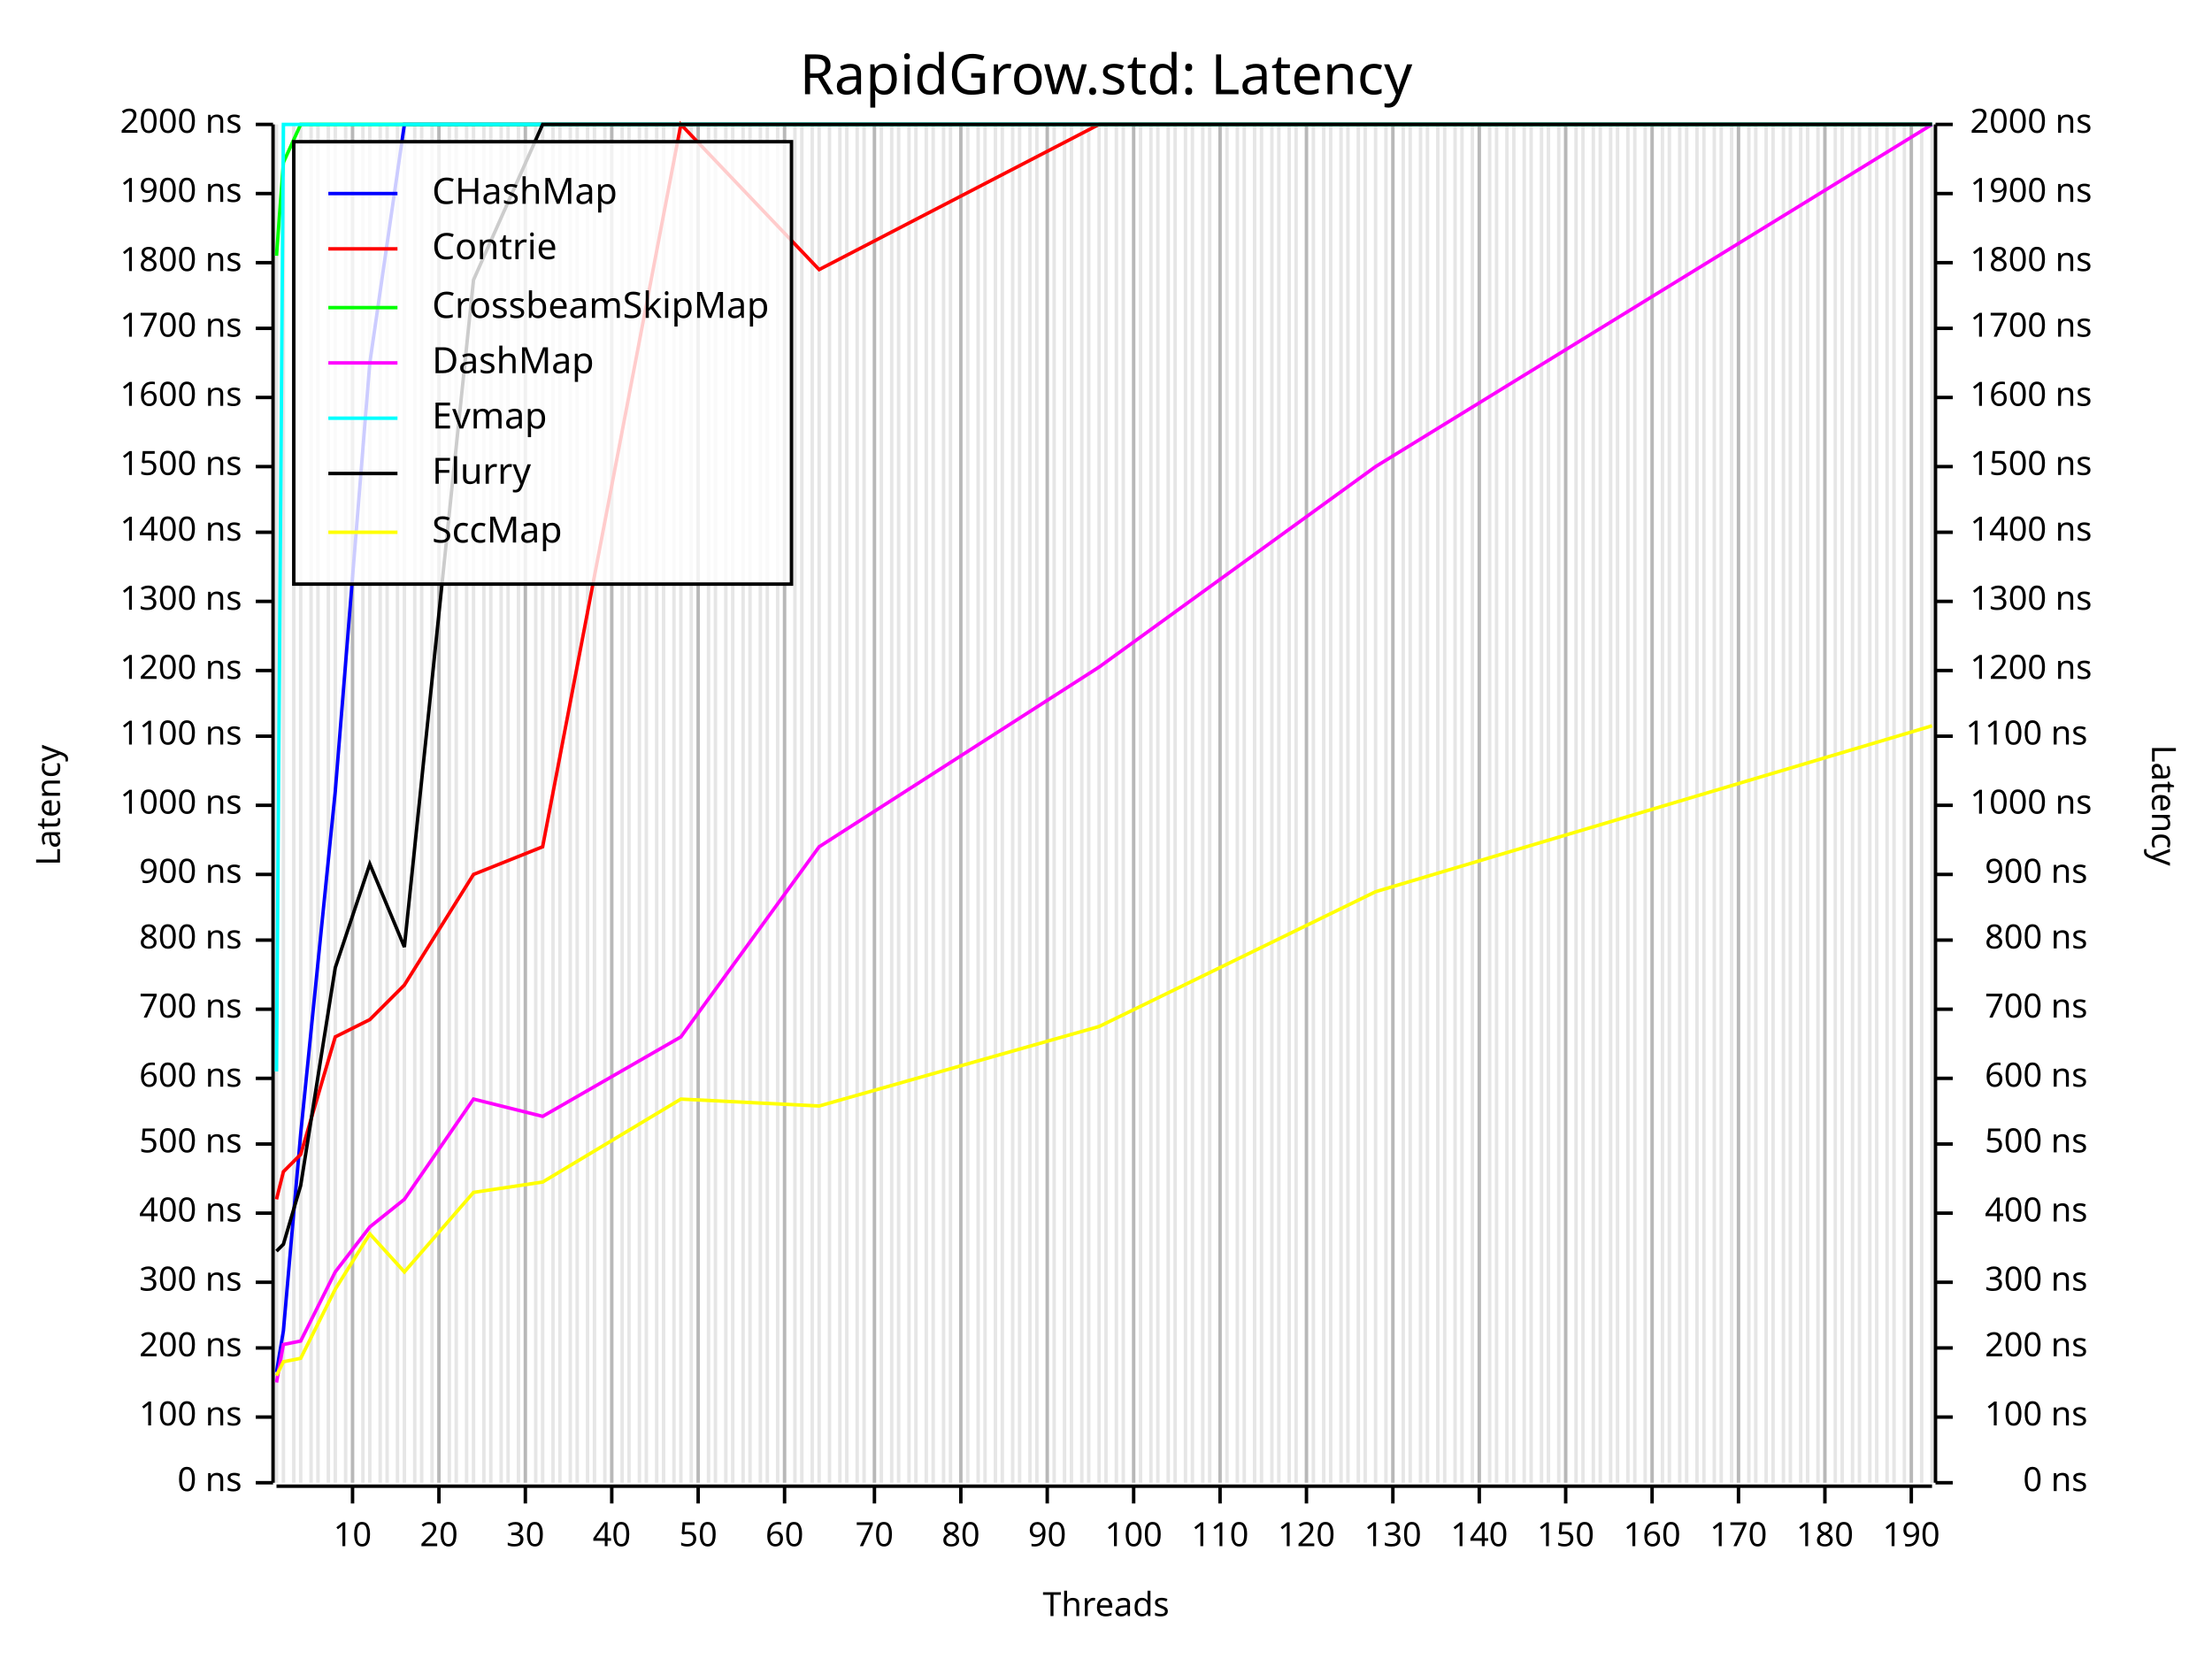
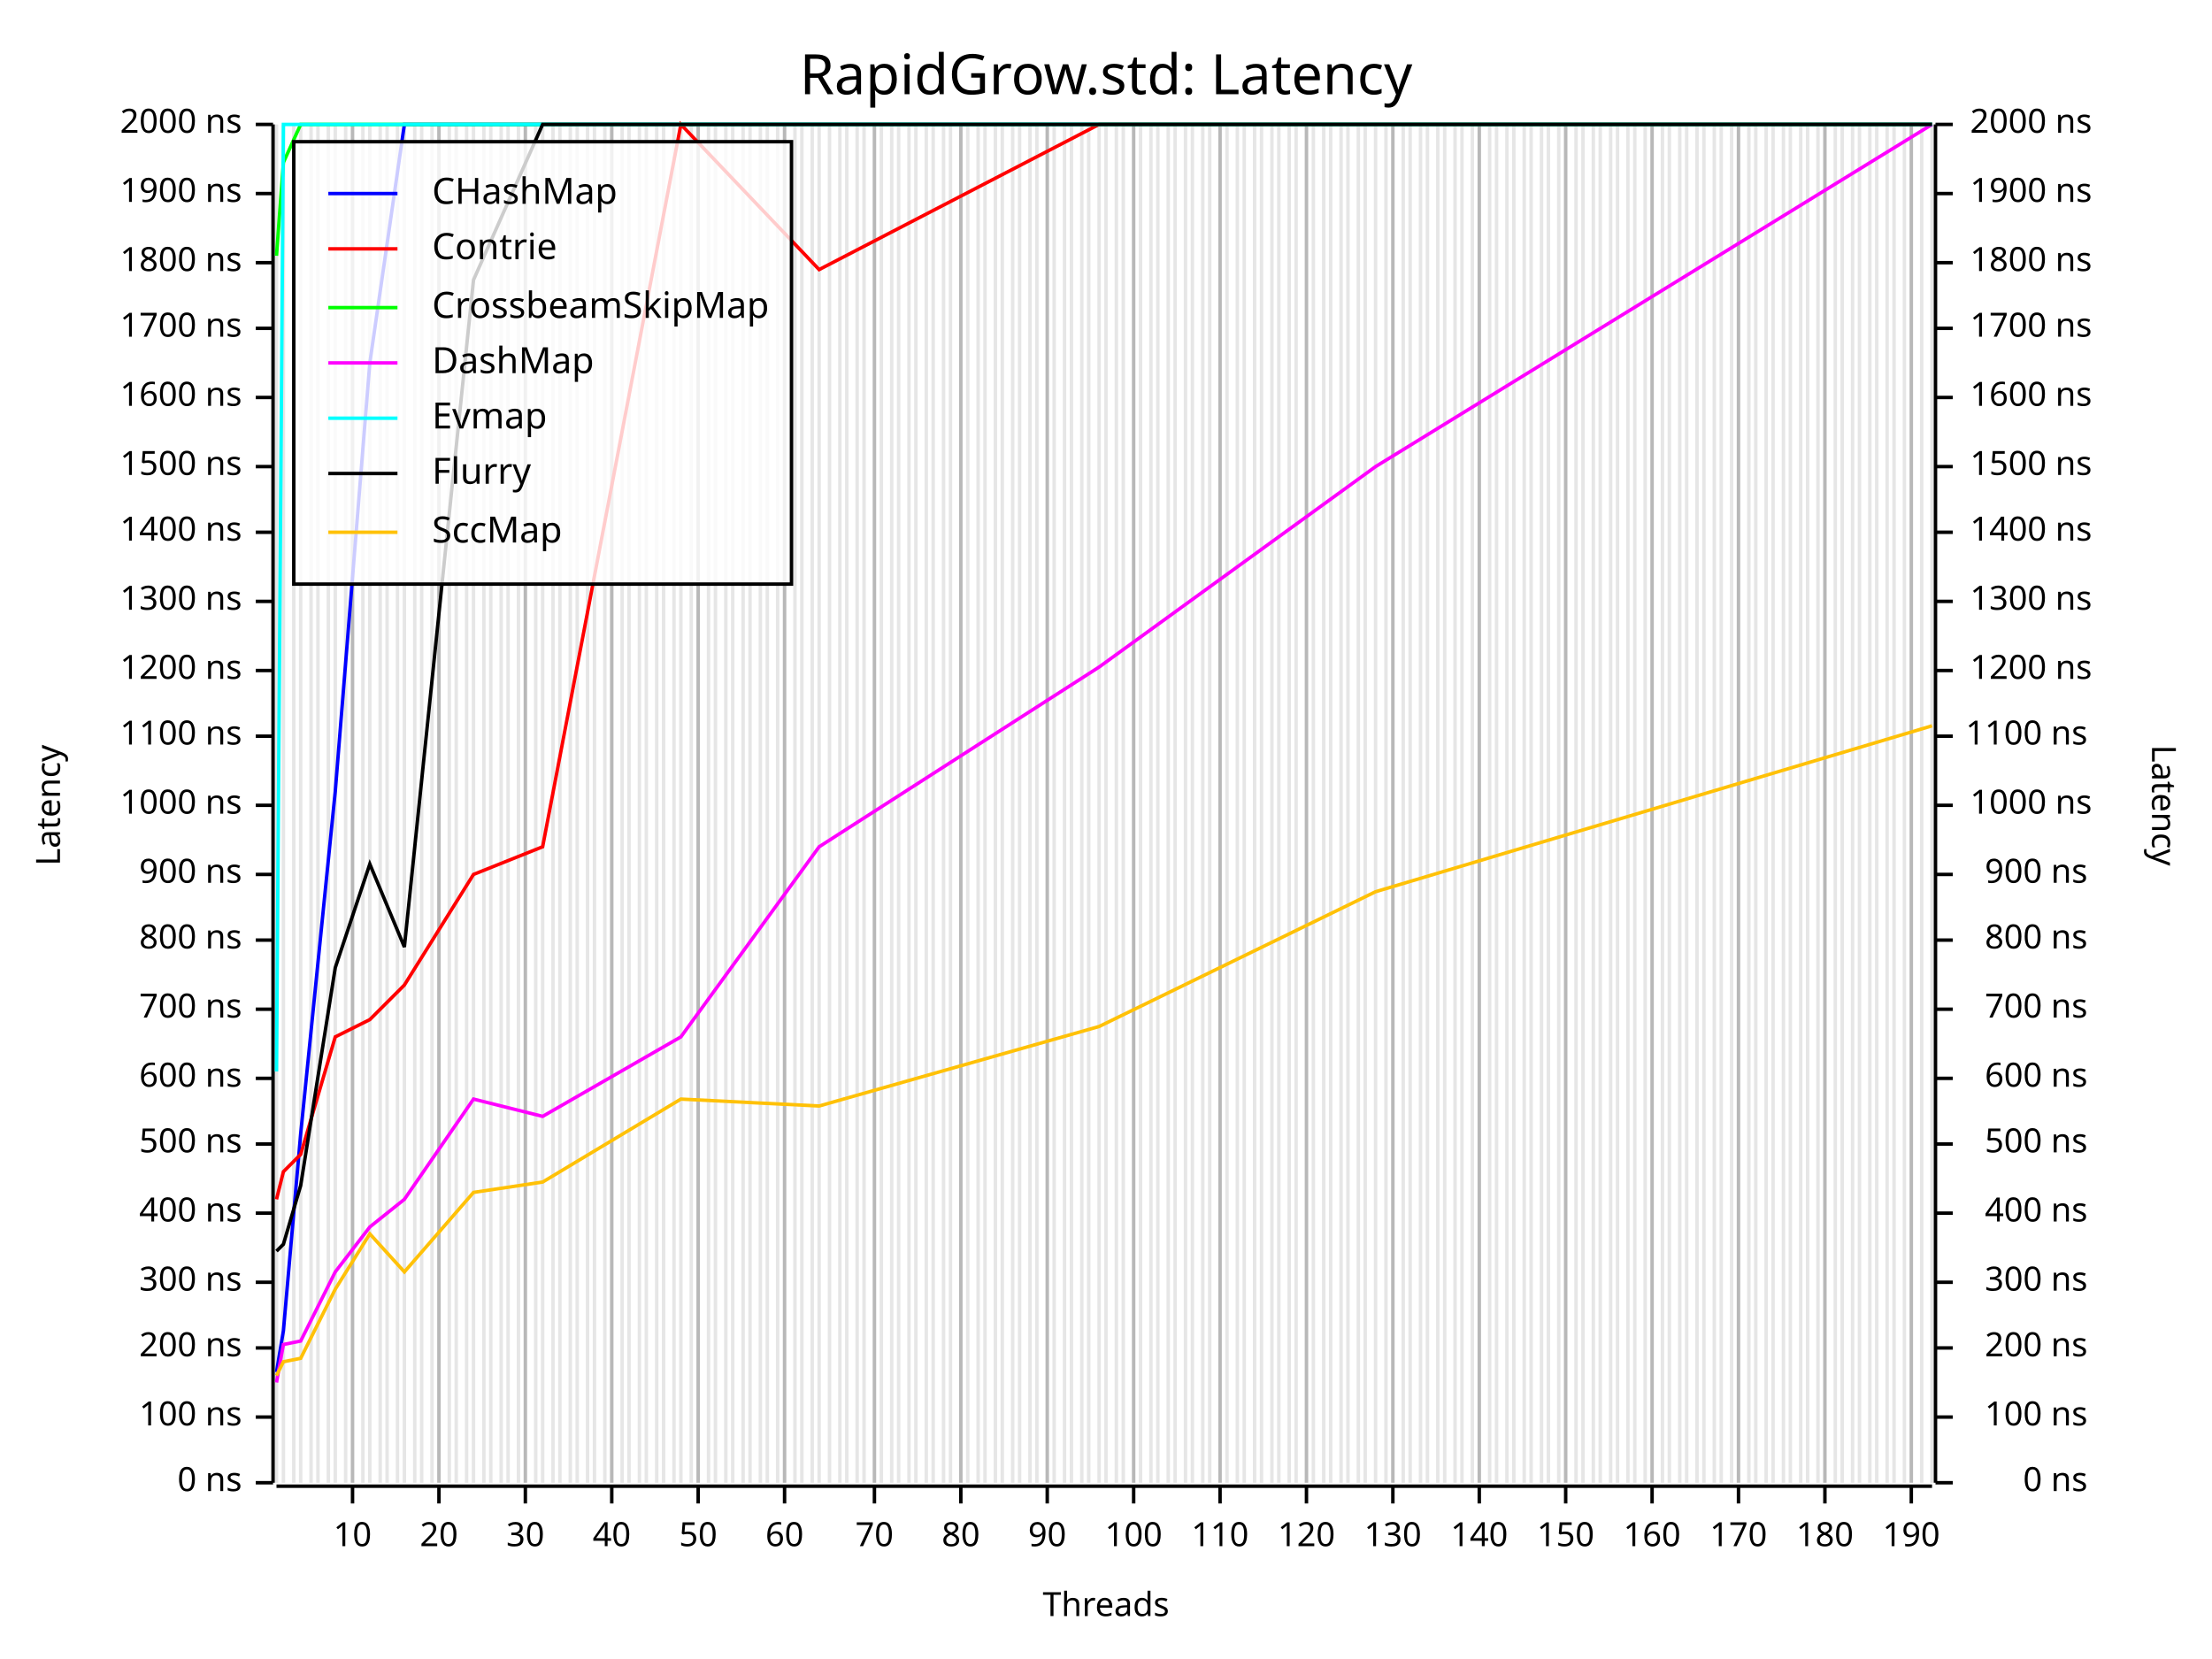
<svg xmlns="http://www.w3.org/2000/svg" width="640" height="480" viewBox="0 0 640 480">
  <rect x="0" y="0" width="640" height="480" opacity="1" fill="#FFFFFF" stroke="none" />
  <text x="320" y="15" dy="0.76em" text-anchor="middle" font-family="Fira Code" font-size="16.129" opacity="1" fill="#000000">
RapidGrow.std: Latency
</text>
  <line opacity="0.1" stroke="#000000" stroke-width="1" x1="80" y1="429" x2="80" y2="36" />
  <line opacity="0.1" stroke="#000000" stroke-width="1" x1="82" y1="429" x2="82" y2="36" />
  <line opacity="0.1" stroke="#000000" stroke-width="1" x1="85" y1="429" x2="85" y2="36" />
  <line opacity="0.1" stroke="#000000" stroke-width="1" x1="87" y1="429" x2="87" y2="36" />
  <line opacity="0.1" stroke="#000000" stroke-width="1" x1="90" y1="429" x2="90" y2="36" />
  <line opacity="0.1" stroke="#000000" stroke-width="1" x1="92" y1="429" x2="92" y2="36" />
  <line opacity="0.1" stroke="#000000" stroke-width="1" x1="95" y1="429" x2="95" y2="36" />
  <line opacity="0.1" stroke="#000000" stroke-width="1" x1="97" y1="429" x2="97" y2="36" />
  <line opacity="0.1" stroke="#000000" stroke-width="1" x1="100" y1="429" x2="100" y2="36" />
  <line opacity="0.1" stroke="#000000" stroke-width="1" x1="102" y1="429" x2="102" y2="36" />
  <line opacity="0.1" stroke="#000000" stroke-width="1" x1="105" y1="429" x2="105" y2="36" />
  <line opacity="0.1" stroke="#000000" stroke-width="1" x1="107" y1="429" x2="107" y2="36" />
  <line opacity="0.1" stroke="#000000" stroke-width="1" x1="110" y1="429" x2="110" y2="36" />
  <line opacity="0.1" stroke="#000000" stroke-width="1" x1="112" y1="429" x2="112" y2="36" />
  <line opacity="0.1" stroke="#000000" stroke-width="1" x1="115" y1="429" x2="115" y2="36" />
  <line opacity="0.1" stroke="#000000" stroke-width="1" x1="117" y1="429" x2="117" y2="36" />
  <line opacity="0.1" stroke="#000000" stroke-width="1" x1="120" y1="429" x2="120" y2="36" />
  <line opacity="0.1" stroke="#000000" stroke-width="1" x1="122" y1="429" x2="122" y2="36" />
  <line opacity="0.1" stroke="#000000" stroke-width="1" x1="125" y1="429" x2="125" y2="36" />
  <line opacity="0.1" stroke="#000000" stroke-width="1" x1="127" y1="429" x2="127" y2="36" />
  <line opacity="0.1" stroke="#000000" stroke-width="1" x1="130" y1="429" x2="130" y2="36" />
  <line opacity="0.1" stroke="#000000" stroke-width="1" x1="132" y1="429" x2="132" y2="36" />
  <line opacity="0.1" stroke="#000000" stroke-width="1" x1="135" y1="429" x2="135" y2="36" />
  <line opacity="0.1" stroke="#000000" stroke-width="1" x1="137" y1="429" x2="137" y2="36" />
  <line opacity="0.1" stroke="#000000" stroke-width="1" x1="140" y1="429" x2="140" y2="36" />
  <line opacity="0.1" stroke="#000000" stroke-width="1" x1="142" y1="429" x2="142" y2="36" />
  <line opacity="0.1" stroke="#000000" stroke-width="1" x1="145" y1="429" x2="145" y2="36" />
  <line opacity="0.1" stroke="#000000" stroke-width="1" x1="147" y1="429" x2="147" y2="36" />
  <line opacity="0.1" stroke="#000000" stroke-width="1" x1="150" y1="429" x2="150" y2="36" />
  <line opacity="0.1" stroke="#000000" stroke-width="1" x1="152" y1="429" x2="152" y2="36" />
  <line opacity="0.1" stroke="#000000" stroke-width="1" x1="155" y1="429" x2="155" y2="36" />
  <line opacity="0.1" stroke="#000000" stroke-width="1" x1="157" y1="429" x2="157" y2="36" />
  <line opacity="0.1" stroke="#000000" stroke-width="1" x1="160" y1="429" x2="160" y2="36" />
  <line opacity="0.1" stroke="#000000" stroke-width="1" x1="162" y1="429" x2="162" y2="36" />
  <line opacity="0.1" stroke="#000000" stroke-width="1" x1="165" y1="429" x2="165" y2="36" />
  <line opacity="0.1" stroke="#000000" stroke-width="1" x1="167" y1="429" x2="167" y2="36" />
  <line opacity="0.1" stroke="#000000" stroke-width="1" x1="170" y1="429" x2="170" y2="36" />
  <line opacity="0.1" stroke="#000000" stroke-width="1" x1="172" y1="429" x2="172" y2="36" />
  <line opacity="0.1" stroke="#000000" stroke-width="1" x1="175" y1="429" x2="175" y2="36" />
  <line opacity="0.1" stroke="#000000" stroke-width="1" x1="177" y1="429" x2="177" y2="36" />
  <line opacity="0.1" stroke="#000000" stroke-width="1" x1="180" y1="429" x2="180" y2="36" />
  <line opacity="0.1" stroke="#000000" stroke-width="1" x1="182" y1="429" x2="182" y2="36" />
  <line opacity="0.1" stroke="#000000" stroke-width="1" x1="185" y1="429" x2="185" y2="36" />
  <line opacity="0.1" stroke="#000000" stroke-width="1" x1="187" y1="429" x2="187" y2="36" />
  <line opacity="0.1" stroke="#000000" stroke-width="1" x1="190" y1="429" x2="190" y2="36" />
  <line opacity="0.1" stroke="#000000" stroke-width="1" x1="192" y1="429" x2="192" y2="36" />
  <line opacity="0.1" stroke="#000000" stroke-width="1" x1="195" y1="429" x2="195" y2="36" />
  <line opacity="0.1" stroke="#000000" stroke-width="1" x1="197" y1="429" x2="197" y2="36" />
  <line opacity="0.1" stroke="#000000" stroke-width="1" x1="200" y1="429" x2="200" y2="36" />
  <line opacity="0.1" stroke="#000000" stroke-width="1" x1="202" y1="429" x2="202" y2="36" />
  <line opacity="0.1" stroke="#000000" stroke-width="1" x1="205" y1="429" x2="205" y2="36" />
  <line opacity="0.1" stroke="#000000" stroke-width="1" x1="207" y1="429" x2="207" y2="36" />
  <line opacity="0.1" stroke="#000000" stroke-width="1" x1="210" y1="429" x2="210" y2="36" />
  <line opacity="0.1" stroke="#000000" stroke-width="1" x1="212" y1="429" x2="212" y2="36" />
  <line opacity="0.1" stroke="#000000" stroke-width="1" x1="215" y1="429" x2="215" y2="36" />
  <line opacity="0.1" stroke="#000000" stroke-width="1" x1="217" y1="429" x2="217" y2="36" />
  <line opacity="0.1" stroke="#000000" stroke-width="1" x1="220" y1="429" x2="220" y2="36" />
  <line opacity="0.1" stroke="#000000" stroke-width="1" x1="222" y1="429" x2="222" y2="36" />
  <line opacity="0.1" stroke="#000000" stroke-width="1" x1="225" y1="429" x2="225" y2="36" />
  <line opacity="0.1" stroke="#000000" stroke-width="1" x1="227" y1="429" x2="227" y2="36" />
  <line opacity="0.1" stroke="#000000" stroke-width="1" x1="230" y1="429" x2="230" y2="36" />
  <line opacity="0.1" stroke="#000000" stroke-width="1" x1="232" y1="429" x2="232" y2="36" />
  <line opacity="0.1" stroke="#000000" stroke-width="1" x1="235" y1="429" x2="235" y2="36" />
  <line opacity="0.1" stroke="#000000" stroke-width="1" x1="237" y1="429" x2="237" y2="36" />
  <line opacity="0.1" stroke="#000000" stroke-width="1" x1="240" y1="429" x2="240" y2="36" />
  <line opacity="0.1" stroke="#000000" stroke-width="1" x1="243" y1="429" x2="243" y2="36" />
  <line opacity="0.1" stroke="#000000" stroke-width="1" x1="245" y1="429" x2="245" y2="36" />
  <line opacity="0.1" stroke="#000000" stroke-width="1" x1="248" y1="429" x2="248" y2="36" />
  <line opacity="0.1" stroke="#000000" stroke-width="1" x1="250" y1="429" x2="250" y2="36" />
  <line opacity="0.1" stroke="#000000" stroke-width="1" x1="253" y1="429" x2="253" y2="36" />
  <line opacity="0.1" stroke="#000000" stroke-width="1" x1="255" y1="429" x2="255" y2="36" />
  <line opacity="0.1" stroke="#000000" stroke-width="1" x1="258" y1="429" x2="258" y2="36" />
  <line opacity="0.1" stroke="#000000" stroke-width="1" x1="260" y1="429" x2="260" y2="36" />
  <line opacity="0.1" stroke="#000000" stroke-width="1" x1="263" y1="429" x2="263" y2="36" />
  <line opacity="0.1" stroke="#000000" stroke-width="1" x1="265" y1="429" x2="265" y2="36" />
  <line opacity="0.1" stroke="#000000" stroke-width="1" x1="268" y1="429" x2="268" y2="36" />
  <line opacity="0.1" stroke="#000000" stroke-width="1" x1="270" y1="429" x2="270" y2="36" />
  <line opacity="0.1" stroke="#000000" stroke-width="1" x1="273" y1="429" x2="273" y2="36" />
  <line opacity="0.1" stroke="#000000" stroke-width="1" x1="275" y1="429" x2="275" y2="36" />
  <line opacity="0.1" stroke="#000000" stroke-width="1" x1="278" y1="429" x2="278" y2="36" />
  <line opacity="0.1" stroke="#000000" stroke-width="1" x1="280" y1="429" x2="280" y2="36" />
  <line opacity="0.1" stroke="#000000" stroke-width="1" x1="283" y1="429" x2="283" y2="36" />
  <line opacity="0.1" stroke="#000000" stroke-width="1" x1="285" y1="429" x2="285" y2="36" />
  <line opacity="0.1" stroke="#000000" stroke-width="1" x1="288" y1="429" x2="288" y2="36" />
  <line opacity="0.1" stroke="#000000" stroke-width="1" x1="290" y1="429" x2="290" y2="36" />
  <line opacity="0.1" stroke="#000000" stroke-width="1" x1="293" y1="429" x2="293" y2="36" />
  <line opacity="0.1" stroke="#000000" stroke-width="1" x1="295" y1="429" x2="295" y2="36" />
  <line opacity="0.1" stroke="#000000" stroke-width="1" x1="298" y1="429" x2="298" y2="36" />
  <line opacity="0.1" stroke="#000000" stroke-width="1" x1="300" y1="429" x2="300" y2="36" />
  <line opacity="0.1" stroke="#000000" stroke-width="1" x1="303" y1="429" x2="303" y2="36" />
  <line opacity="0.1" stroke="#000000" stroke-width="1" x1="305" y1="429" x2="305" y2="36" />
  <line opacity="0.1" stroke="#000000" stroke-width="1" x1="308" y1="429" x2="308" y2="36" />
  <line opacity="0.1" stroke="#000000" stroke-width="1" x1="310" y1="429" x2="310" y2="36" />
  <line opacity="0.1" stroke="#000000" stroke-width="1" x1="313" y1="429" x2="313" y2="36" />
  <line opacity="0.1" stroke="#000000" stroke-width="1" x1="315" y1="429" x2="315" y2="36" />
  <line opacity="0.1" stroke="#000000" stroke-width="1" x1="318" y1="429" x2="318" y2="36" />
  <line opacity="0.1" stroke="#000000" stroke-width="1" x1="320" y1="429" x2="320" y2="36" />
  <line opacity="0.1" stroke="#000000" stroke-width="1" x1="323" y1="429" x2="323" y2="36" />
  <line opacity="0.1" stroke="#000000" stroke-width="1" x1="325" y1="429" x2="325" y2="36" />
  <line opacity="0.1" stroke="#000000" stroke-width="1" x1="328" y1="429" x2="328" y2="36" />
  <line opacity="0.1" stroke="#000000" stroke-width="1" x1="330" y1="429" x2="330" y2="36" />
  <line opacity="0.1" stroke="#000000" stroke-width="1" x1="333" y1="429" x2="333" y2="36" />
  <line opacity="0.1" stroke="#000000" stroke-width="1" x1="335" y1="429" x2="335" y2="36" />
  <line opacity="0.1" stroke="#000000" stroke-width="1" x1="338" y1="429" x2="338" y2="36" />
  <line opacity="0.1" stroke="#000000" stroke-width="1" x1="340" y1="429" x2="340" y2="36" />
  <line opacity="0.1" stroke="#000000" stroke-width="1" x1="343" y1="429" x2="343" y2="36" />
  <line opacity="0.1" stroke="#000000" stroke-width="1" x1="345" y1="429" x2="345" y2="36" />
  <line opacity="0.1" stroke="#000000" stroke-width="1" x1="348" y1="429" x2="348" y2="36" />
  <line opacity="0.1" stroke="#000000" stroke-width="1" x1="350" y1="429" x2="350" y2="36" />
  <line opacity="0.1" stroke="#000000" stroke-width="1" x1="353" y1="429" x2="353" y2="36" />
  <line opacity="0.1" stroke="#000000" stroke-width="1" x1="355" y1="429" x2="355" y2="36" />
  <line opacity="0.1" stroke="#000000" stroke-width="1" x1="358" y1="429" x2="358" y2="36" />
  <line opacity="0.1" stroke="#000000" stroke-width="1" x1="360" y1="429" x2="360" y2="36" />
  <line opacity="0.1" stroke="#000000" stroke-width="1" x1="363" y1="429" x2="363" y2="36" />
  <line opacity="0.1" stroke="#000000" stroke-width="1" x1="365" y1="429" x2="365" y2="36" />
  <line opacity="0.1" stroke="#000000" stroke-width="1" x1="368" y1="429" x2="368" y2="36" />
  <line opacity="0.1" stroke="#000000" stroke-width="1" x1="370" y1="429" x2="370" y2="36" />
  <line opacity="0.1" stroke="#000000" stroke-width="1" x1="373" y1="429" x2="373" y2="36" />
  <line opacity="0.1" stroke="#000000" stroke-width="1" x1="375" y1="429" x2="375" y2="36" />
  <line opacity="0.1" stroke="#000000" stroke-width="1" x1="378" y1="429" x2="378" y2="36" />
  <line opacity="0.1" stroke="#000000" stroke-width="1" x1="380" y1="429" x2="380" y2="36" />
  <line opacity="0.1" stroke="#000000" stroke-width="1" x1="383" y1="429" x2="383" y2="36" />
  <line opacity="0.1" stroke="#000000" stroke-width="1" x1="385" y1="429" x2="385" y2="36" />
  <line opacity="0.1" stroke="#000000" stroke-width="1" x1="388" y1="429" x2="388" y2="36" />
  <line opacity="0.1" stroke="#000000" stroke-width="1" x1="390" y1="429" x2="390" y2="36" />
  <line opacity="0.1" stroke="#000000" stroke-width="1" x1="393" y1="429" x2="393" y2="36" />
  <line opacity="0.1" stroke="#000000" stroke-width="1" x1="395" y1="429" x2="395" y2="36" />
  <line opacity="0.1" stroke="#000000" stroke-width="1" x1="398" y1="429" x2="398" y2="36" />
  <line opacity="0.1" stroke="#000000" stroke-width="1" x1="401" y1="429" x2="401" y2="36" />
  <line opacity="0.1" stroke="#000000" stroke-width="1" x1="403" y1="429" x2="403" y2="36" />
  <line opacity="0.1" stroke="#000000" stroke-width="1" x1="406" y1="429" x2="406" y2="36" />
  <line opacity="0.1" stroke="#000000" stroke-width="1" x1="408" y1="429" x2="408" y2="36" />
  <line opacity="0.1" stroke="#000000" stroke-width="1" x1="411" y1="429" x2="411" y2="36" />
  <line opacity="0.1" stroke="#000000" stroke-width="1" x1="413" y1="429" x2="413" y2="36" />
  <line opacity="0.1" stroke="#000000" stroke-width="1" x1="416" y1="429" x2="416" y2="36" />
  <line opacity="0.1" stroke="#000000" stroke-width="1" x1="418" y1="429" x2="418" y2="36" />
  <line opacity="0.1" stroke="#000000" stroke-width="1" x1="421" y1="429" x2="421" y2="36" />
  <line opacity="0.1" stroke="#000000" stroke-width="1" x1="423" y1="429" x2="423" y2="36" />
  <line opacity="0.1" stroke="#000000" stroke-width="1" x1="426" y1="429" x2="426" y2="36" />
  <line opacity="0.1" stroke="#000000" stroke-width="1" x1="428" y1="429" x2="428" y2="36" />
  <line opacity="0.1" stroke="#000000" stroke-width="1" x1="431" y1="429" x2="431" y2="36" />
  <line opacity="0.1" stroke="#000000" stroke-width="1" x1="433" y1="429" x2="433" y2="36" />
  <line opacity="0.1" stroke="#000000" stroke-width="1" x1="436" y1="429" x2="436" y2="36" />
  <line opacity="0.1" stroke="#000000" stroke-width="1" x1="438" y1="429" x2="438" y2="36" />
  <line opacity="0.1" stroke="#000000" stroke-width="1" x1="441" y1="429" x2="441" y2="36" />
  <line opacity="0.1" stroke="#000000" stroke-width="1" x1="443" y1="429" x2="443" y2="36" />
  <line opacity="0.1" stroke="#000000" stroke-width="1" x1="446" y1="429" x2="446" y2="36" />
  <line opacity="0.1" stroke="#000000" stroke-width="1" x1="448" y1="429" x2="448" y2="36" />
  <line opacity="0.1" stroke="#000000" stroke-width="1" x1="451" y1="429" x2="451" y2="36" />
  <line opacity="0.1" stroke="#000000" stroke-width="1" x1="453" y1="429" x2="453" y2="36" />
  <line opacity="0.1" stroke="#000000" stroke-width="1" x1="456" y1="429" x2="456" y2="36" />
  <line opacity="0.1" stroke="#000000" stroke-width="1" x1="458" y1="429" x2="458" y2="36" />
  <line opacity="0.1" stroke="#000000" stroke-width="1" x1="461" y1="429" x2="461" y2="36" />
  <line opacity="0.1" stroke="#000000" stroke-width="1" x1="463" y1="429" x2="463" y2="36" />
  <line opacity="0.1" stroke="#000000" stroke-width="1" x1="466" y1="429" x2="466" y2="36" />
  <line opacity="0.1" stroke="#000000" stroke-width="1" x1="468" y1="429" x2="468" y2="36" />
  <line opacity="0.1" stroke="#000000" stroke-width="1" x1="471" y1="429" x2="471" y2="36" />
  <line opacity="0.1" stroke="#000000" stroke-width="1" x1="473" y1="429" x2="473" y2="36" />
  <line opacity="0.1" stroke="#000000" stroke-width="1" x1="476" y1="429" x2="476" y2="36" />
  <line opacity="0.1" stroke="#000000" stroke-width="1" x1="478" y1="429" x2="478" y2="36" />
  <line opacity="0.1" stroke="#000000" stroke-width="1" x1="481" y1="429" x2="481" y2="36" />
  <line opacity="0.1" stroke="#000000" stroke-width="1" x1="483" y1="429" x2="483" y2="36" />
  <line opacity="0.1" stroke="#000000" stroke-width="1" x1="486" y1="429" x2="486" y2="36" />
  <line opacity="0.1" stroke="#000000" stroke-width="1" x1="488" y1="429" x2="488" y2="36" />
  <line opacity="0.1" stroke="#000000" stroke-width="1" x1="491" y1="429" x2="491" y2="36" />
  <line opacity="0.1" stroke="#000000" stroke-width="1" x1="493" y1="429" x2="493" y2="36" />
  <line opacity="0.1" stroke="#000000" stroke-width="1" x1="496" y1="429" x2="496" y2="36" />
  <line opacity="0.1" stroke="#000000" stroke-width="1" x1="498" y1="429" x2="498" y2="36" />
  <line opacity="0.1" stroke="#000000" stroke-width="1" x1="501" y1="429" x2="501" y2="36" />
  <line opacity="0.1" stroke="#000000" stroke-width="1" x1="503" y1="429" x2="503" y2="36" />
  <line opacity="0.1" stroke="#000000" stroke-width="1" x1="506" y1="429" x2="506" y2="36" />
  <line opacity="0.1" stroke="#000000" stroke-width="1" x1="508" y1="429" x2="508" y2="36" />
  <line opacity="0.1" stroke="#000000" stroke-width="1" x1="511" y1="429" x2="511" y2="36" />
  <line opacity="0.1" stroke="#000000" stroke-width="1" x1="513" y1="429" x2="513" y2="36" />
  <line opacity="0.1" stroke="#000000" stroke-width="1" x1="516" y1="429" x2="516" y2="36" />
  <line opacity="0.1" stroke="#000000" stroke-width="1" x1="518" y1="429" x2="518" y2="36" />
  <line opacity="0.1" stroke="#000000" stroke-width="1" x1="521" y1="429" x2="521" y2="36" />
  <line opacity="0.1" stroke="#000000" stroke-width="1" x1="523" y1="429" x2="523" y2="36" />
  <line opacity="0.1" stroke="#000000" stroke-width="1" x1="526" y1="429" x2="526" y2="36" />
  <line opacity="0.1" stroke="#000000" stroke-width="1" x1="528" y1="429" x2="528" y2="36" />
  <line opacity="0.1" stroke="#000000" stroke-width="1" x1="531" y1="429" x2="531" y2="36" />
  <line opacity="0.1" stroke="#000000" stroke-width="1" x1="533" y1="429" x2="533" y2="36" />
  <line opacity="0.1" stroke="#000000" stroke-width="1" x1="536" y1="429" x2="536" y2="36" />
  <line opacity="0.1" stroke="#000000" stroke-width="1" x1="538" y1="429" x2="538" y2="36" />
  <line opacity="0.1" stroke="#000000" stroke-width="1" x1="541" y1="429" x2="541" y2="36" />
  <line opacity="0.1" stroke="#000000" stroke-width="1" x1="543" y1="429" x2="543" y2="36" />
  <line opacity="0.1" stroke="#000000" stroke-width="1" x1="546" y1="429" x2="546" y2="36" />
  <line opacity="0.1" stroke="#000000" stroke-width="1" x1="548" y1="429" x2="548" y2="36" />
  <line opacity="0.1" stroke="#000000" stroke-width="1" x1="551" y1="429" x2="551" y2="36" />
  <line opacity="0.1" stroke="#000000" stroke-width="1" x1="553" y1="429" x2="553" y2="36" />
  <line opacity="0.1" stroke="#000000" stroke-width="1" x1="556" y1="429" x2="556" y2="36" />
  <line opacity="0.1" stroke="#000000" stroke-width="1" x1="559" y1="429" x2="559" y2="36" />
  <text x="10" y="233" dy="0.76em" text-anchor="middle" font-family="sans-serif" font-size="9.677" opacity="1" fill="#000000" transform="rotate(270, 10, 233)">
Latency
</text>
  <text x="320" y="470" dy="-0.5ex" text-anchor="middle" font-family="sans-serif" font-size="9.677" opacity="1" fill="#000000">
Threads
</text>
  <text x="630" y="233" dy="0.76em" text-anchor="middle" font-family="sans-serif" font-size="9.677" opacity="1" fill="#000000" transform="rotate(90, 630, 233)">
Latency
</text>
  <line opacity="0.2" stroke="#000000" stroke-width="1" x1="102" y1="429" x2="102" y2="36" />
  <line opacity="0.2" stroke="#000000" stroke-width="1" x1="127" y1="429" x2="127" y2="36" />
  <line opacity="0.2" stroke="#000000" stroke-width="1" x1="152" y1="429" x2="152" y2="36" />
  <line opacity="0.2" stroke="#000000" stroke-width="1" x1="177" y1="429" x2="177" y2="36" />
  <line opacity="0.2" stroke="#000000" stroke-width="1" x1="202" y1="429" x2="202" y2="36" />
  <line opacity="0.2" stroke="#000000" stroke-width="1" x1="227" y1="429" x2="227" y2="36" />
  <line opacity="0.2" stroke="#000000" stroke-width="1" x1="253" y1="429" x2="253" y2="36" />
  <line opacity="0.2" stroke="#000000" stroke-width="1" x1="278" y1="429" x2="278" y2="36" />
  <line opacity="0.2" stroke="#000000" stroke-width="1" x1="303" y1="429" x2="303" y2="36" />
  <line opacity="0.2" stroke="#000000" stroke-width="1" x1="328" y1="429" x2="328" y2="36" />
  <line opacity="0.2" stroke="#000000" stroke-width="1" x1="353" y1="429" x2="353" y2="36" />
  <line opacity="0.2" stroke="#000000" stroke-width="1" x1="378" y1="429" x2="378" y2="36" />
  <line opacity="0.2" stroke="#000000" stroke-width="1" x1="403" y1="429" x2="403" y2="36" />
  <line opacity="0.2" stroke="#000000" stroke-width="1" x1="428" y1="429" x2="428" y2="36" />
  <line opacity="0.2" stroke="#000000" stroke-width="1" x1="453" y1="429" x2="453" y2="36" />
  <line opacity="0.2" stroke="#000000" stroke-width="1" x1="478" y1="429" x2="478" y2="36" />
  <line opacity="0.2" stroke="#000000" stroke-width="1" x1="503" y1="429" x2="503" y2="36" />
  <line opacity="0.2" stroke="#000000" stroke-width="1" x1="528" y1="429" x2="528" y2="36" />
  <line opacity="0.2" stroke="#000000" stroke-width="1" x1="553" y1="429" x2="553" y2="36" />
  <polyline fill="none" opacity="1" stroke="#000000" stroke-width="1" points="79,36 79,429 " />
  <text x="70" y="429" dy="0.5ex" text-anchor="end" font-family="sans-serif" font-size="9.677" opacity="1" fill="#000000">
0 ns
</text>
  <polyline fill="none" opacity="1" stroke="#000000" stroke-width="1" points="74,429 79,429 " />
  <text x="70" y="410" dy="0.5ex" text-anchor="end" font-family="sans-serif" font-size="9.677" opacity="1" fill="#000000">
100 ns
</text>
  <polyline fill="none" opacity="1" stroke="#000000" stroke-width="1" points="74,410 79,410 " />
  <text x="70" y="390" dy="0.5ex" text-anchor="end" font-family="sans-serif" font-size="9.677" opacity="1" fill="#000000">
200 ns
</text>
  <polyline fill="none" opacity="1" stroke="#000000" stroke-width="1" points="74,390 79,390 " />
  <text x="70" y="371" dy="0.5ex" text-anchor="end" font-family="sans-serif" font-size="9.677" opacity="1" fill="#000000">
300 ns
</text>
  <polyline fill="none" opacity="1" stroke="#000000" stroke-width="1" points="74,371 79,371 " />
  <text x="70" y="351" dy="0.5ex" text-anchor="end" font-family="sans-serif" font-size="9.677" opacity="1" fill="#000000">
400 ns
</text>
  <polyline fill="none" opacity="1" stroke="#000000" stroke-width="1" points="74,351 79,351 " />
  <text x="70" y="331" dy="0.5ex" text-anchor="end" font-family="sans-serif" font-size="9.677" opacity="1" fill="#000000">
500 ns
</text>
  <polyline fill="none" opacity="1" stroke="#000000" stroke-width="1" points="74,331 79,331 " />
  <text x="70" y="312" dy="0.5ex" text-anchor="end" font-family="sans-serif" font-size="9.677" opacity="1" fill="#000000">
600 ns
</text>
  <polyline fill="none" opacity="1" stroke="#000000" stroke-width="1" points="74,312 79,312 " />
  <text x="70" y="292" dy="0.5ex" text-anchor="end" font-family="sans-serif" font-size="9.677" opacity="1" fill="#000000">
700 ns
</text>
  <polyline fill="none" opacity="1" stroke="#000000" stroke-width="1" points="74,292 79,292 " />
  <text x="70" y="272" dy="0.5ex" text-anchor="end" font-family="sans-serif" font-size="9.677" opacity="1" fill="#000000">
800 ns
</text>
  <polyline fill="none" opacity="1" stroke="#000000" stroke-width="1" points="74,272 79,272 " />
  <text x="70" y="253" dy="0.5ex" text-anchor="end" font-family="sans-serif" font-size="9.677" opacity="1" fill="#000000">
900 ns
</text>
  <polyline fill="none" opacity="1" stroke="#000000" stroke-width="1" points="74,253 79,253 " />
  <text x="70" y="233" dy="0.5ex" text-anchor="end" font-family="sans-serif" font-size="9.677" opacity="1" fill="#000000">
1000 ns
</text>
  <polyline fill="none" opacity="1" stroke="#000000" stroke-width="1" points="74,233 79,233 " />
  <text x="70" y="213" dy="0.5ex" text-anchor="end" font-family="sans-serif" font-size="9.677" opacity="1" fill="#000000">
1100 ns
</text>
  <polyline fill="none" opacity="1" stroke="#000000" stroke-width="1" points="74,213 79,213 " />
  <text x="70" y="194" dy="0.5ex" text-anchor="end" font-family="sans-serif" font-size="9.677" opacity="1" fill="#000000">
1200 ns
</text>
  <polyline fill="none" opacity="1" stroke="#000000" stroke-width="1" points="74,194 79,194 " />
  <text x="70" y="174" dy="0.5ex" text-anchor="end" font-family="sans-serif" font-size="9.677" opacity="1" fill="#000000">
1300 ns
</text>
  <polyline fill="none" opacity="1" stroke="#000000" stroke-width="1" points="74,174 79,174 " />
  <text x="70" y="154" dy="0.5ex" text-anchor="end" font-family="sans-serif" font-size="9.677" opacity="1" fill="#000000">
1400 ns
</text>
  <polyline fill="none" opacity="1" stroke="#000000" stroke-width="1" points="74,154 79,154 " />
  <text x="70" y="135" dy="0.5ex" text-anchor="end" font-family="sans-serif" font-size="9.677" opacity="1" fill="#000000">
1500 ns
</text>
  <polyline fill="none" opacity="1" stroke="#000000" stroke-width="1" points="74,135 79,135 " />
  <text x="70" y="115" dy="0.5ex" text-anchor="end" font-family="sans-serif" font-size="9.677" opacity="1" fill="#000000">
1600 ns
</text>
  <polyline fill="none" opacity="1" stroke="#000000" stroke-width="1" points="74,115 79,115 " />
  <text x="70" y="95" dy="0.5ex" text-anchor="end" font-family="sans-serif" font-size="9.677" opacity="1" fill="#000000">
1700 ns
</text>
  <polyline fill="none" opacity="1" stroke="#000000" stroke-width="1" points="74,95 79,95 " />
  <text x="70" y="76" dy="0.5ex" text-anchor="end" font-family="sans-serif" font-size="9.677" opacity="1" fill="#000000">
1800 ns
</text>
  <polyline fill="none" opacity="1" stroke="#000000" stroke-width="1" points="74,76 79,76 " />
  <text x="70" y="56" dy="0.5ex" text-anchor="end" font-family="sans-serif" font-size="9.677" opacity="1" fill="#000000">
1900 ns
</text>
  <polyline fill="none" opacity="1" stroke="#000000" stroke-width="1" points="74,56 79,56 " />
  <text x="70" y="36" dy="0.5ex" text-anchor="end" font-family="sans-serif" font-size="9.677" opacity="1" fill="#000000">
2000 ns
</text>
  <polyline fill="none" opacity="1" stroke="#000000" stroke-width="1" points="74,36 79,36 " />
  <polyline fill="none" opacity="1" stroke="#000000" stroke-width="1" points="80,430 559,430 " />
  <text x="102" y="440" dy="0.76em" text-anchor="middle" font-family="sans-serif" font-size="9.677" opacity="1" fill="#000000">
10
</text>
  <polyline fill="none" opacity="1" stroke="#000000" stroke-width="1" points="102,430 102,435 " />
  <text x="127" y="440" dy="0.76em" text-anchor="middle" font-family="sans-serif" font-size="9.677" opacity="1" fill="#000000">
20
</text>
  <polyline fill="none" opacity="1" stroke="#000000" stroke-width="1" points="127,430 127,435 " />
  <text x="152" y="440" dy="0.76em" text-anchor="middle" font-family="sans-serif" font-size="9.677" opacity="1" fill="#000000">
30
</text>
  <polyline fill="none" opacity="1" stroke="#000000" stroke-width="1" points="152,430 152,435 " />
  <text x="177" y="440" dy="0.76em" text-anchor="middle" font-family="sans-serif" font-size="9.677" opacity="1" fill="#000000">
40
</text>
  <polyline fill="none" opacity="1" stroke="#000000" stroke-width="1" points="177,430 177,435 " />
  <text x="202" y="440" dy="0.76em" text-anchor="middle" font-family="sans-serif" font-size="9.677" opacity="1" fill="#000000">
50
</text>
  <polyline fill="none" opacity="1" stroke="#000000" stroke-width="1" points="202,430 202,435 " />
  <text x="227" y="440" dy="0.76em" text-anchor="middle" font-family="sans-serif" font-size="9.677" opacity="1" fill="#000000">
60
</text>
  <polyline fill="none" opacity="1" stroke="#000000" stroke-width="1" points="227,430 227,435 " />
  <text x="253" y="440" dy="0.76em" text-anchor="middle" font-family="sans-serif" font-size="9.677" opacity="1" fill="#000000">
70
</text>
  <polyline fill="none" opacity="1" stroke="#000000" stroke-width="1" points="253,430 253,435 " />
  <text x="278" y="440" dy="0.76em" text-anchor="middle" font-family="sans-serif" font-size="9.677" opacity="1" fill="#000000">
80
</text>
  <polyline fill="none" opacity="1" stroke="#000000" stroke-width="1" points="278,430 278,435 " />
  <text x="303" y="440" dy="0.76em" text-anchor="middle" font-family="sans-serif" font-size="9.677" opacity="1" fill="#000000">
90
</text>
  <polyline fill="none" opacity="1" stroke="#000000" stroke-width="1" points="303,430 303,435 " />
  <text x="328" y="440" dy="0.76em" text-anchor="middle" font-family="sans-serif" font-size="9.677" opacity="1" fill="#000000">
100
</text>
  <polyline fill="none" opacity="1" stroke="#000000" stroke-width="1" points="328,430 328,435 " />
  <text x="353" y="440" dy="0.76em" text-anchor="middle" font-family="sans-serif" font-size="9.677" opacity="1" fill="#000000">
110
</text>
  <polyline fill="none" opacity="1" stroke="#000000" stroke-width="1" points="353,430 353,435 " />
  <text x="378" y="440" dy="0.76em" text-anchor="middle" font-family="sans-serif" font-size="9.677" opacity="1" fill="#000000">
120
</text>
  <polyline fill="none" opacity="1" stroke="#000000" stroke-width="1" points="378,430 378,435 " />
  <text x="403" y="440" dy="0.76em" text-anchor="middle" font-family="sans-serif" font-size="9.677" opacity="1" fill="#000000">
130
</text>
  <polyline fill="none" opacity="1" stroke="#000000" stroke-width="1" points="403,430 403,435 " />
  <text x="428" y="440" dy="0.76em" text-anchor="middle" font-family="sans-serif" font-size="9.677" opacity="1" fill="#000000">
140
</text>
  <polyline fill="none" opacity="1" stroke="#000000" stroke-width="1" points="428,430 428,435 " />
  <text x="453" y="440" dy="0.76em" text-anchor="middle" font-family="sans-serif" font-size="9.677" opacity="1" fill="#000000">
150
</text>
  <polyline fill="none" opacity="1" stroke="#000000" stroke-width="1" points="453,430 453,435 " />
  <text x="478" y="440" dy="0.76em" text-anchor="middle" font-family="sans-serif" font-size="9.677" opacity="1" fill="#000000">
160
</text>
  <polyline fill="none" opacity="1" stroke="#000000" stroke-width="1" points="478,430 478,435 " />
  <text x="503" y="440" dy="0.76em" text-anchor="middle" font-family="sans-serif" font-size="9.677" opacity="1" fill="#000000">
170
</text>
  <polyline fill="none" opacity="1" stroke="#000000" stroke-width="1" points="503,430 503,435 " />
  <text x="528" y="440" dy="0.76em" text-anchor="middle" font-family="sans-serif" font-size="9.677" opacity="1" fill="#000000">
180
</text>
  <polyline fill="none" opacity="1" stroke="#000000" stroke-width="1" points="528,430 528,435 " />
  <text x="553" y="440" dy="0.76em" text-anchor="middle" font-family="sans-serif" font-size="9.677" opacity="1" fill="#000000">
190
</text>
  <polyline fill="none" opacity="1" stroke="#000000" stroke-width="1" points="553,430 553,435 " />
  <polyline fill="none" opacity="1" stroke="#000000" stroke-width="1" points="560,36 560,429 " />
  <text x="604" y="429" dy="0.5ex" text-anchor="end" font-family="sans-serif" font-size="9.677" opacity="1" fill="#000000">
0 ns
</text>
  <polyline fill="none" opacity="1" stroke="#000000" stroke-width="1" points="560,429 565,429 " />
  <text x="604" y="410" dy="0.5ex" text-anchor="end" font-family="sans-serif" font-size="9.677" opacity="1" fill="#000000">
100 ns
</text>
  <polyline fill="none" opacity="1" stroke="#000000" stroke-width="1" points="560,410 565,410 " />
  <text x="604" y="390" dy="0.5ex" text-anchor="end" font-family="sans-serif" font-size="9.677" opacity="1" fill="#000000">
200 ns
</text>
  <polyline fill="none" opacity="1" stroke="#000000" stroke-width="1" points="560,390 565,390 " />
  <text x="604" y="371" dy="0.5ex" text-anchor="end" font-family="sans-serif" font-size="9.677" opacity="1" fill="#000000">
300 ns
</text>
  <polyline fill="none" opacity="1" stroke="#000000" stroke-width="1" points="560,371 565,371 " />
  <text x="604" y="351" dy="0.5ex" text-anchor="end" font-family="sans-serif" font-size="9.677" opacity="1" fill="#000000">
400 ns
</text>
  <polyline fill="none" opacity="1" stroke="#000000" stroke-width="1" points="560,351 565,351 " />
  <text x="604" y="331" dy="0.5ex" text-anchor="end" font-family="sans-serif" font-size="9.677" opacity="1" fill="#000000">
500 ns
</text>
  <polyline fill="none" opacity="1" stroke="#000000" stroke-width="1" points="560,331 565,331 " />
  <text x="604" y="312" dy="0.5ex" text-anchor="end" font-family="sans-serif" font-size="9.677" opacity="1" fill="#000000">
600 ns
</text>
  <polyline fill="none" opacity="1" stroke="#000000" stroke-width="1" points="560,312 565,312 " />
  <text x="604" y="292" dy="0.5ex" text-anchor="end" font-family="sans-serif" font-size="9.677" opacity="1" fill="#000000">
700 ns
</text>
  <polyline fill="none" opacity="1" stroke="#000000" stroke-width="1" points="560,292 565,292 " />
  <text x="604" y="272" dy="0.5ex" text-anchor="end" font-family="sans-serif" font-size="9.677" opacity="1" fill="#000000">
800 ns
</text>
  <polyline fill="none" opacity="1" stroke="#000000" stroke-width="1" points="560,272 565,272 " />
  <text x="604" y="253" dy="0.5ex" text-anchor="end" font-family="sans-serif" font-size="9.677" opacity="1" fill="#000000">
900 ns
</text>
  <polyline fill="none" opacity="1" stroke="#000000" stroke-width="1" points="560,253 565,253 " />
  <text x="570" y="233" dy="0.5ex" text-anchor="start" font-family="sans-serif" font-size="9.677" opacity="1" fill="#000000">
1000 ns
</text>
  <polyline fill="none" opacity="1" stroke="#000000" stroke-width="1" points="560,233 565,233 " />
  <text x="604" y="213" dy="0.5ex" text-anchor="end" font-family="sans-serif" font-size="9.677" opacity="1" fill="#000000">
1100 ns
</text>
  <polyline fill="none" opacity="1" stroke="#000000" stroke-width="1" points="560,213 565,213 " />
  <text x="570" y="194" dy="0.5ex" text-anchor="start" font-family="sans-serif" font-size="9.677" opacity="1" fill="#000000">
1200 ns
</text>
  <polyline fill="none" opacity="1" stroke="#000000" stroke-width="1" points="560,194 565,194 " />
  <text x="570" y="174" dy="0.5ex" text-anchor="start" font-family="sans-serif" font-size="9.677" opacity="1" fill="#000000">
1300 ns
</text>
  <polyline fill="none" opacity="1" stroke="#000000" stroke-width="1" points="560,174 565,174 " />
  <text x="570" y="154" dy="0.5ex" text-anchor="start" font-family="sans-serif" font-size="9.677" opacity="1" fill="#000000">
1400 ns
</text>
  <polyline fill="none" opacity="1" stroke="#000000" stroke-width="1" points="560,154 565,154 " />
  <text x="570" y="135" dy="0.5ex" text-anchor="start" font-family="sans-serif" font-size="9.677" opacity="1" fill="#000000">
1500 ns
</text>
  <polyline fill="none" opacity="1" stroke="#000000" stroke-width="1" points="560,135 565,135 " />
  <text x="570" y="115" dy="0.5ex" text-anchor="start" font-family="sans-serif" font-size="9.677" opacity="1" fill="#000000">
1600 ns
</text>
  <polyline fill="none" opacity="1" stroke="#000000" stroke-width="1" points="560,115 565,115 " />
  <text x="570" y="95" dy="0.5ex" text-anchor="start" font-family="sans-serif" font-size="9.677" opacity="1" fill="#000000">
1700 ns
</text>
  <polyline fill="none" opacity="1" stroke="#000000" stroke-width="1" points="560,95 565,95 " />
  <text x="570" y="76" dy="0.5ex" text-anchor="start" font-family="sans-serif" font-size="9.677" opacity="1" fill="#000000">
1800 ns
</text>
  <polyline fill="none" opacity="1" stroke="#000000" stroke-width="1" points="560,76 565,76 " />
  <text x="570" y="56" dy="0.5ex" text-anchor="start" font-family="sans-serif" font-size="9.677" opacity="1" fill="#000000">
1900 ns
</text>
  <polyline fill="none" opacity="1" stroke="#000000" stroke-width="1" points="560,56 565,56 " />
  <text x="570" y="36" dy="0.5ex" text-anchor="start" font-family="sans-serif" font-size="9.677" opacity="1" fill="#000000">
2000 ns
</text>
  <polyline fill="none" opacity="1" stroke="#000000" stroke-width="1" points="560,36 565,36 " />
  <polyline fill="none" opacity="1" stroke="#0000FF" stroke-width="1" points="80,397 82,385 87,328 97,229 107,105 117,36 137,36 157,36 197,36 237,36 318,36 398,36 559,36 " />
  <polyline fill="none" opacity="1" stroke="#FF0000" stroke-width="1" points="80,347 82,339 87,334 97,300 107,295 117,285 137,253 157,245 197,36 237,78 318,36 398,36 559,36 " />
  <polyline fill="none" opacity="1" stroke="#00FF00" stroke-width="1" points="80,74 82,47 87,36 97,36 107,36 117,36 137,36 157,36 197,36 237,36 318,36 398,36 559,36 " />
  <polyline fill="none" opacity="1" stroke="#FF00FF" stroke-width="1" points="80,400 82,389 87,388 97,368 107,355 117,347 137,318 157,323 197,300 237,245 318,193 398,135 559,36 " />
  <polyline fill="none" opacity="1" stroke="#00FFFF" stroke-width="1" points="80,310 82,36 87,36 97,36 107,36 117,36 137,36 157,36 197,36 237,36 318,36 398,36 559,36 " />
  <polyline fill="none" opacity="1" stroke="#000000" stroke-width="1" points="80,362 82,360 87,343 97,280 107,250 117,274 137,81 157,36 197,36 237,36 318,36 398,36 559,36 " />
-   <polyline fill="none" opacity="1" stroke="#FFFF00" stroke-width="1" points="80,398 82,394 87,393 97,373 107,357 117,368 137,345 157,342 197,318 237,320 318,297 398,258 559,210 " />
+   <polyline fill="none" opacity="1" stroke="#FFC107" stroke-width="1" points="80,398 82,394 87,393 97,373 107,357 117,368 137,345 157,342 197,318 237,320 318,297 398,258 559,210 " />
  <rect x="85" y="41" width="144" height="128" opacity="0.8" fill="#FFFFFF" stroke="none" />
  <rect x="85" y="41" width="144" height="128" opacity="1" fill="none" stroke="#000000" />
  <text x="125" y="51" dy="0.76em" text-anchor="start" font-family="Fira Code" font-size="10.484" opacity="1" fill="#000000">
CHashMap
</text>
  <text x="125" y="67" dy="0.76em" text-anchor="start" font-family="Fira Code" font-size="10.484" opacity="1" fill="#000000">
Contrie
</text>
  <text x="125" y="84" dy="0.76em" text-anchor="start" font-family="Fira Code" font-size="10.484" opacity="1" fill="#000000">
CrossbeamSkipMap
</text>
  <text x="125" y="100" dy="0.76em" text-anchor="start" font-family="Fira Code" font-size="10.484" opacity="1" fill="#000000">
DashMap
</text>
  <text x="125" y="116" dy="0.76em" text-anchor="start" font-family="Fira Code" font-size="10.484" opacity="1" fill="#000000">
Evmap
</text>
  <text x="125" y="132" dy="0.76em" text-anchor="start" font-family="Fira Code" font-size="10.484" opacity="1" fill="#000000">
Flurry
</text>
  <text x="125" y="149" dy="0.76em" text-anchor="start" font-family="Fira Code" font-size="10.484" opacity="1" fill="#000000">
SccMap
</text>
  <polyline fill="none" opacity="1" stroke="#0000FF" stroke-width="1" points="95,56 115,56 " />
  <polyline fill="none" opacity="1" stroke="#FF0000" stroke-width="1" points="95,72 115,72 " />
  <polyline fill="none" opacity="1" stroke="#00FF00" stroke-width="1" points="95,89 115,89 " />
  <polyline fill="none" opacity="1" stroke="#FF00FF" stroke-width="1" points="95,105 115,105 " />
  <polyline fill="none" opacity="1" stroke="#00FFFF" stroke-width="1" points="95,121 115,121 " />
  <polyline fill="none" opacity="1" stroke="#000000" stroke-width="1" points="95,137 115,137 " />
-   <polyline fill="none" opacity="1" stroke="#FFFF00" stroke-width="1" points="95,154 115,154 " />
+   <polyline fill="none" opacity="1" stroke="#FFC107" stroke-width="1" points="95,154 115,154 " />
</svg>
